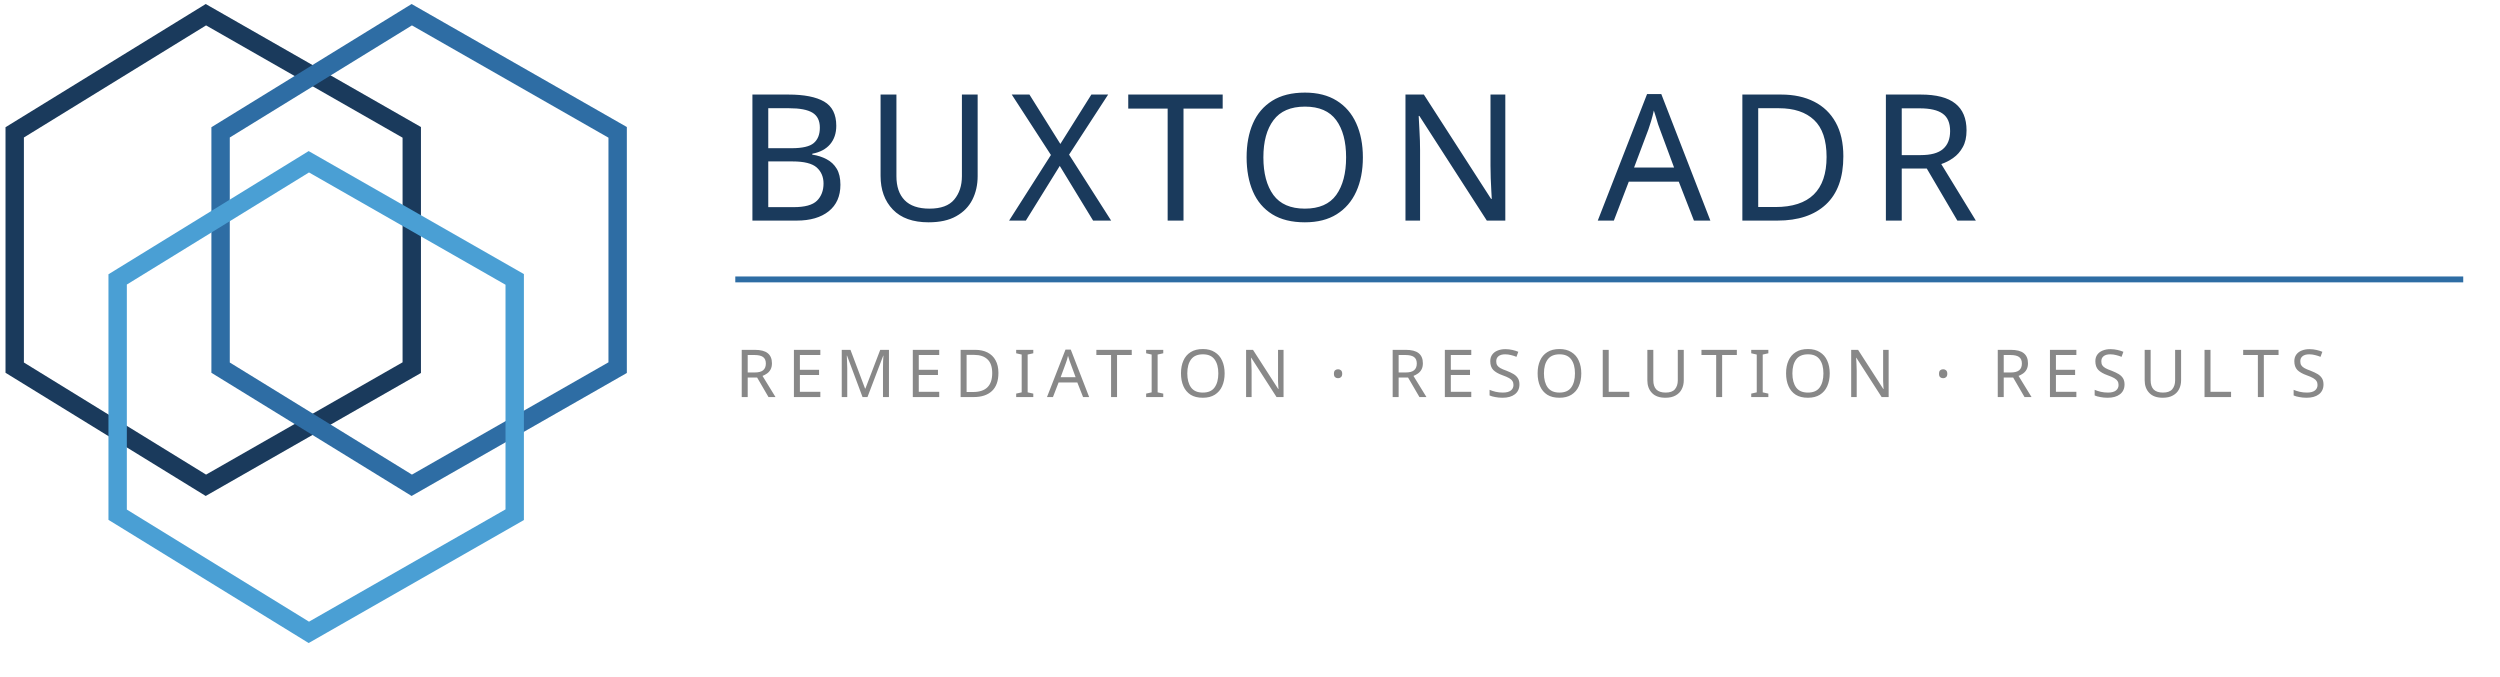
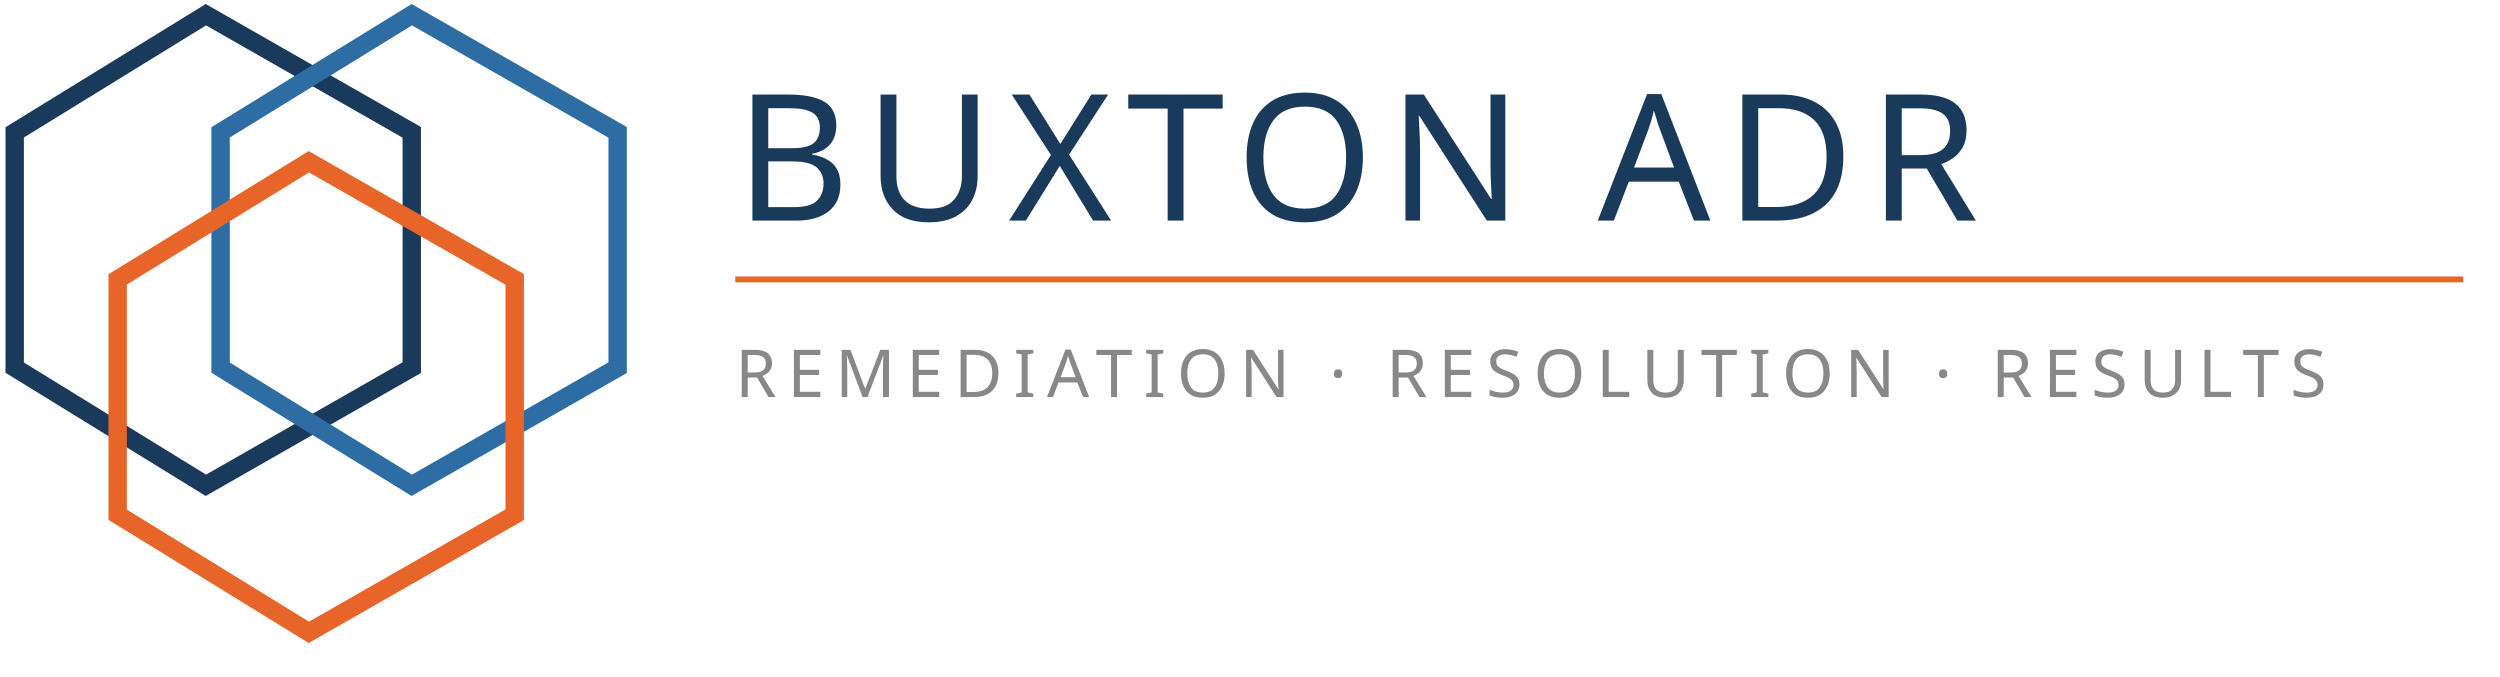
<svg xmlns="http://www.w3.org/2000/svg" viewBox="0 0 340 92" width="280">
  <polygon points="28,2 56,18 56,50 28,66 2,50 2,18" fill="none" stroke="#1a3a5c" stroke-width="2.5" />
  <polygon points="56,2 84,18 84,50 56,66 30,50 30,18" fill="none" stroke="#2e6da4" stroke-width="2.5" />
-   <polygon points="42,22 70,38 70,70 42,86 16,70 16,38" fill="none" stroke="#4a9fd4" stroke-width="2.5" />
+   <polygon points="42,22 70,38 70,70 42,86 16,70 16,38" fill="none" stroke="#E8652A" stroke-width="2.5" />
  <text x="100" y="30" font-family="sans-serif" font-size="24" font-weight="500" letter-spacing="2" fill="#1a3a5c">BUXTON ADR</text>
-   <line x1="100" y1="38" x2="335" y2="38" stroke="#2e6da4" stroke-width="0.8" />
+   <line x1="100" y1="38" x2="335" y2="38" stroke="#E8652A" stroke-width="0.8" />
  <text x="100" y="54" font-family="sans-serif" font-size="9" letter-spacing="1.5" fill="#888">REMEDIATION · RESOLUTION · RESULTS</text>
</svg>
